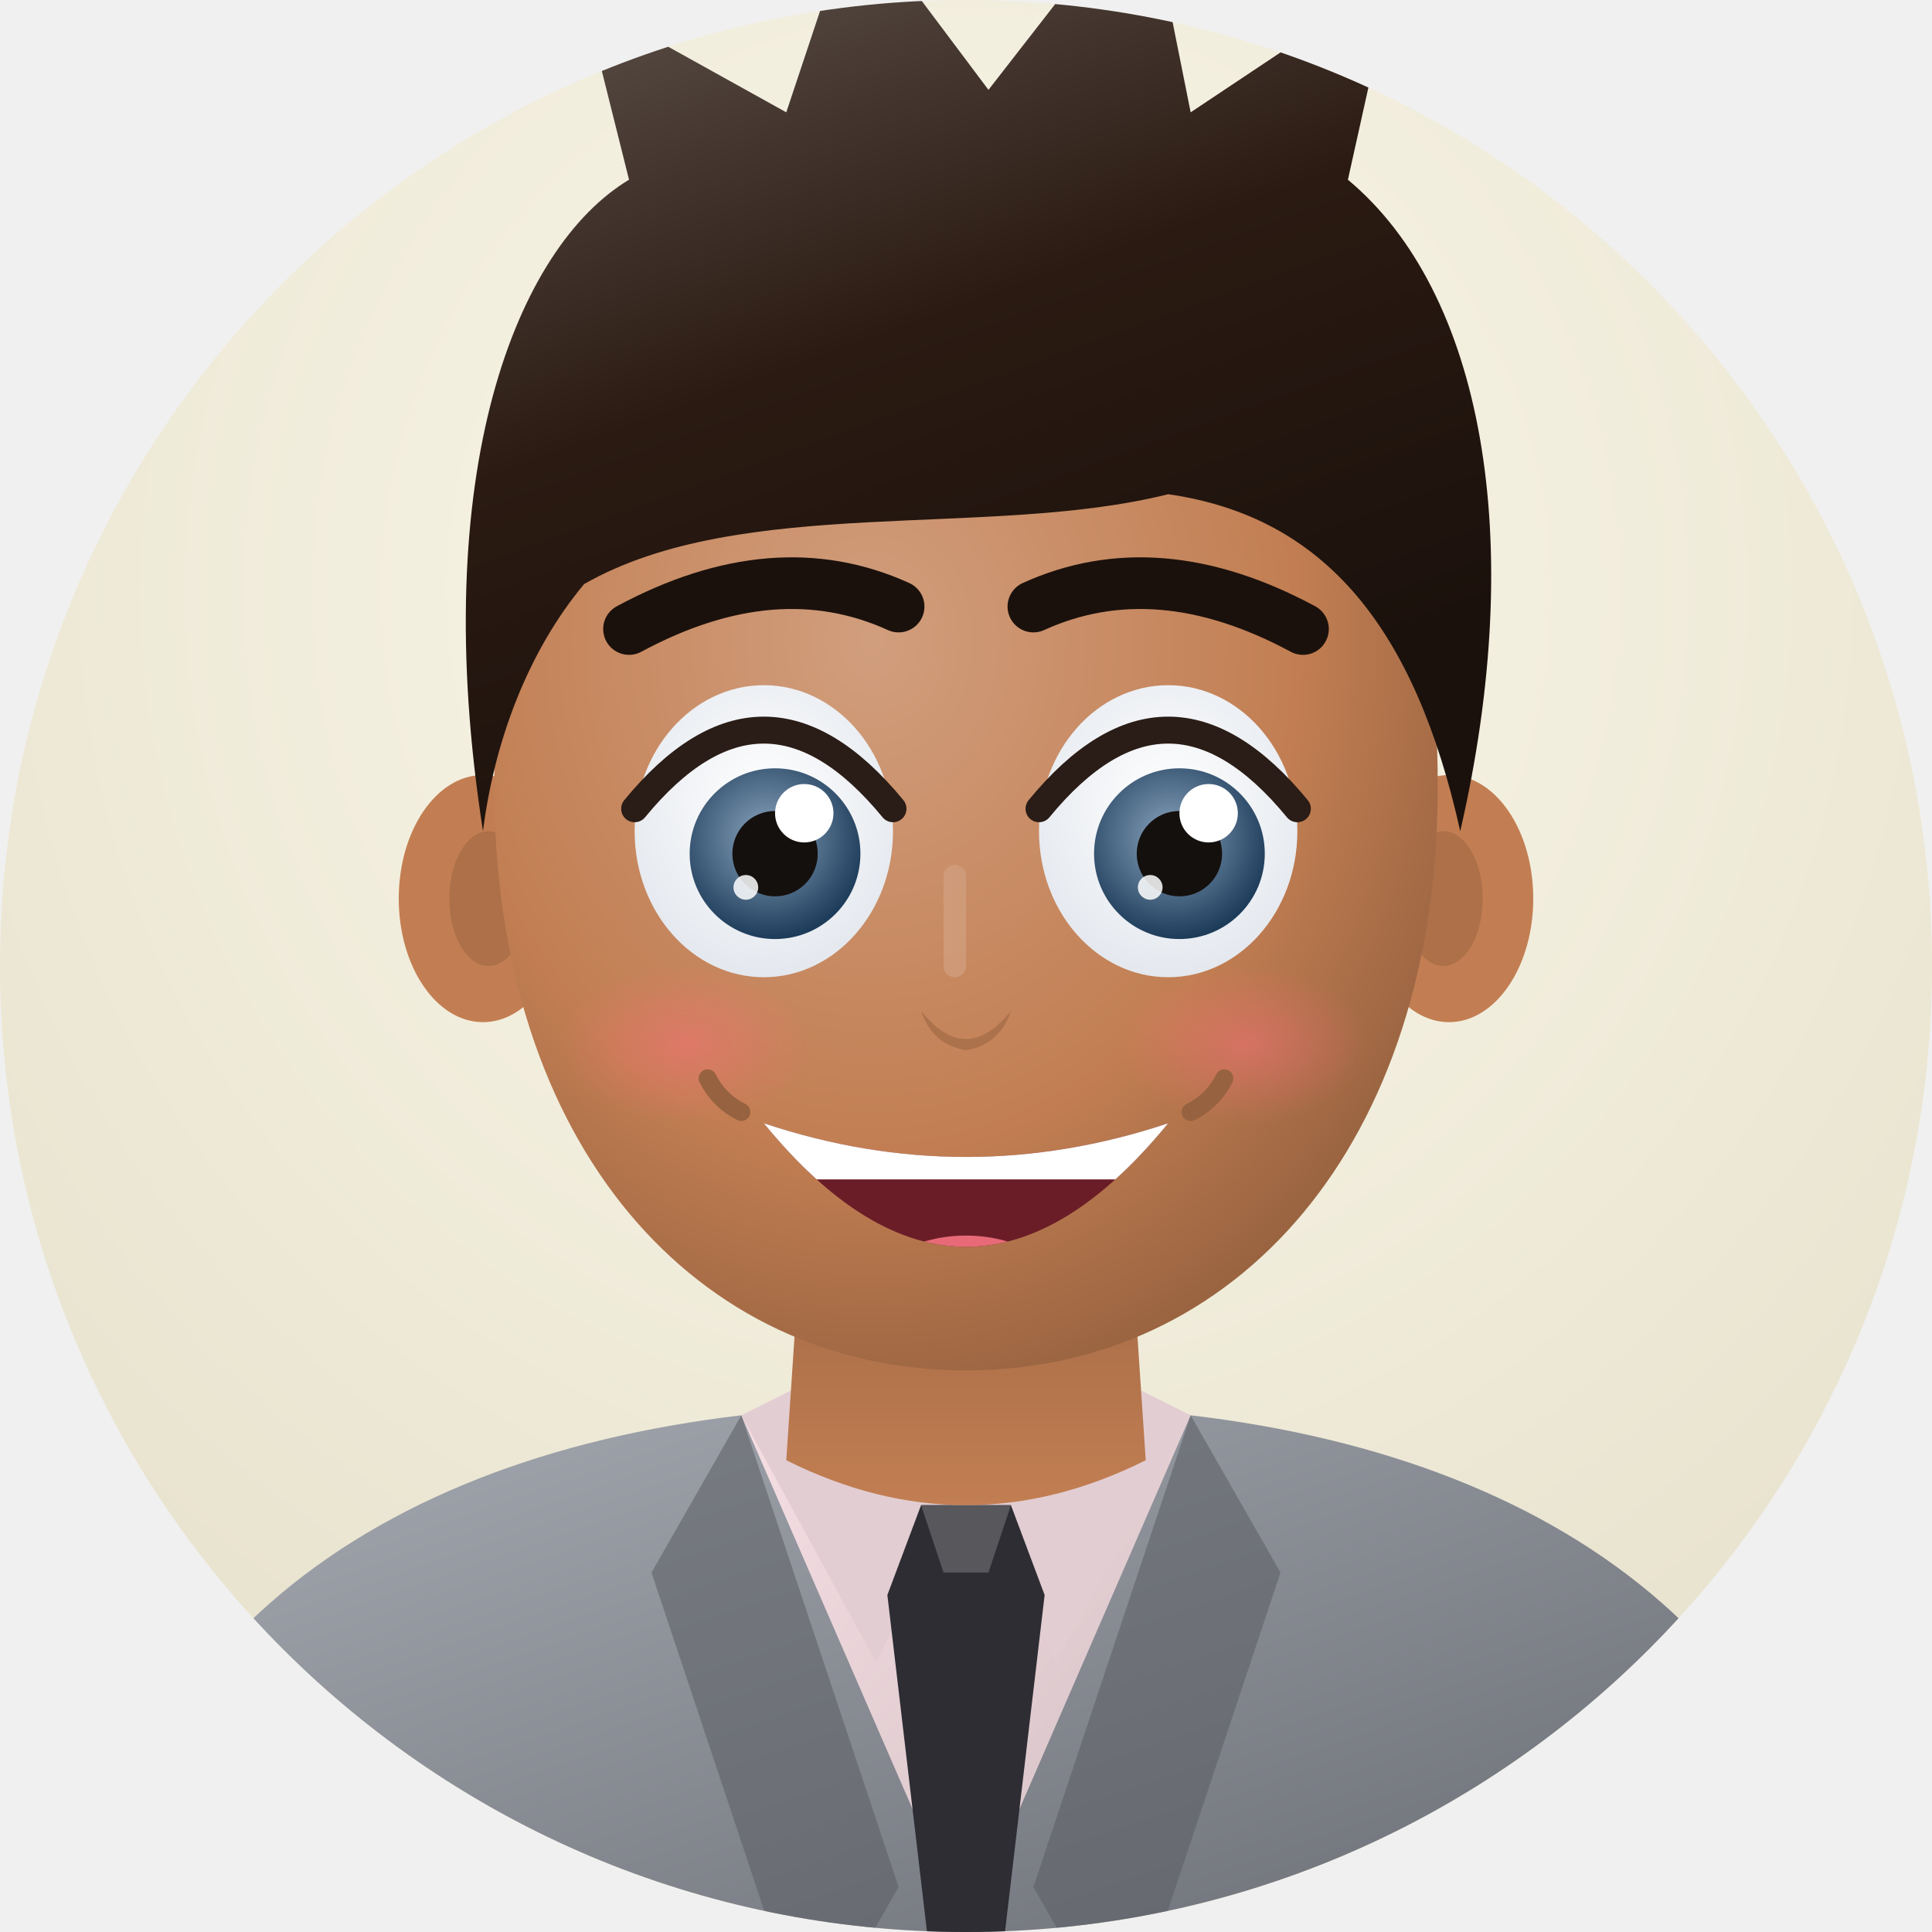
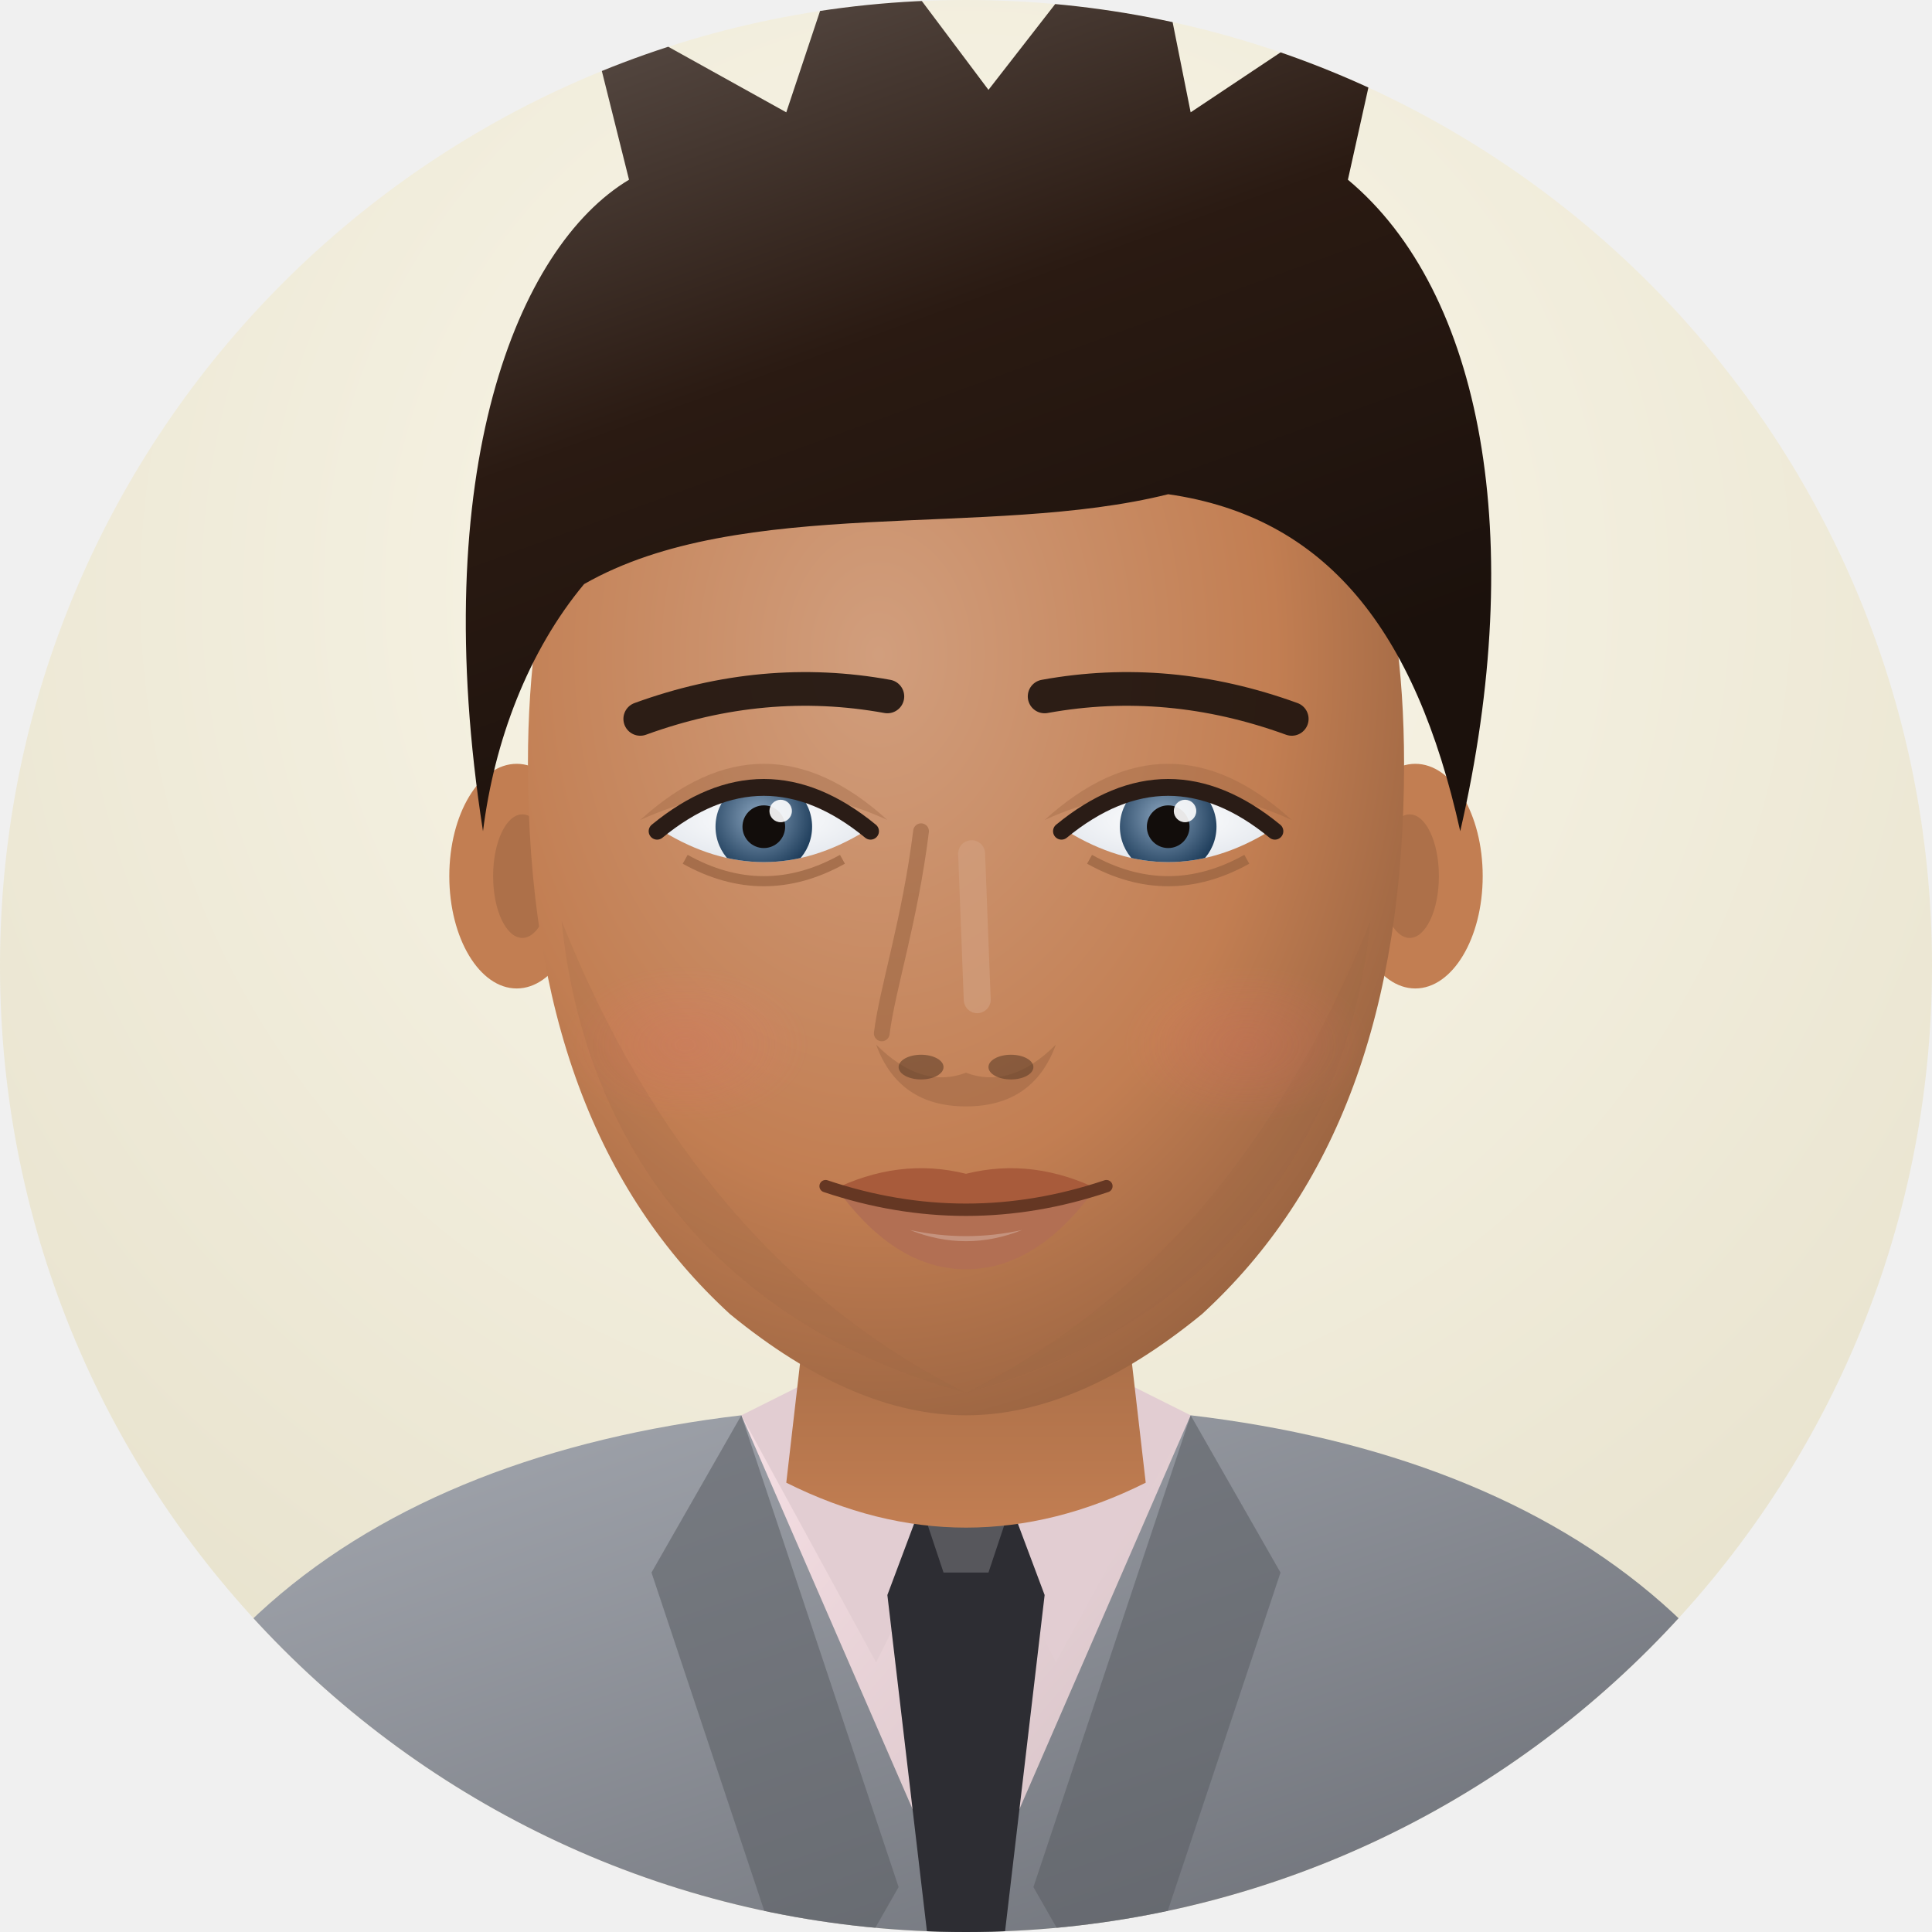
<svg xmlns="http://www.w3.org/2000/svg" viewBox="14 18 172 172" width="200" height="200">
  <defs>
    <radialGradient id="a29bg" cx="50%" cy="35%" r="75%">
      <stop offset="0" stop-color="#fbf8eb" />
      <stop offset="1" stop-color="#e3ddc6" />
    </radialGradient>
    <radialGradient id="a29skin" cx="40%" cy="35%" r="70%">
      <stop offset="0" stop-color="#d19e7d" />
      <stop offset=".65" stop-color="#c27e52" />
      <stop offset="1" stop-color="#976240" />
    </radialGradient>
    <linearGradient id="a29neck" x1="0" y1="0" x2="0" y2="1">
      <stop offset="0" stop-color="#976240" />
      <stop offset="1" stop-color="#c27e52" />
    </linearGradient>
    <linearGradient id="a29hair" x1="0" y1="0" x2=".4" y2="1">
      <stop offset="0" stop-color="#6a5f59" />
      <stop offset=".55" stop-color="#2a1a12" />
      <stop offset="1" stop-color="#1b110c" />
    </linearGradient>
    <linearGradient id="a29jacket" x1="0" y1="0" x2="1" y2="1">
      <stop offset="0" stop-color="#a7abb3" />
      <stop offset="1" stop-color="#61646b" />
    </linearGradient>
    <linearGradient id="a29shirt" x1="0" y1="0" x2="1" y2="1">
      <stop offset="0" stop-color="#f6dfe4" />
      <stop offset="1" stop-color="#d1bec2" />
    </linearGradient>
    <radialGradient id="a29iris" cx="45%" cy="40%" r="60%">
      <stop offset="0" stop-color="#8ba5bf" />
      <stop offset="1" stop-color="#1d3c5a" />
    </radialGradient>
    <radialGradient id="a29blush" cx="50%" cy="50%" r="50%">
-       <stop offset="0" stop-color="#ff6f7d" stop-opacity=".45" />
+       <stop offset="0" stop-color="#e86a6a" stop-opacity=".18" />
      <stop offset="1" stop-color="#ff6f7d" stop-opacity="0" />
    </radialGradient>
    <radialGradient id="a29eyew" cx="50%" cy="40%" r="60%">
      <stop offset="0" stop-color="#ffffff" />
      <stop offset="1" stop-color="#e4e8ee" />
    </radialGradient>
    <clipPath id="a29c">
      <circle cx="100" cy="104" r="86" />
    </clipPath>
    <clipPath id="a29m">
      <path d="M82 118 Q100 140 118 118 Q100 124 82 118Z" />
    </clipPath>
  </defs>
  <g clip-path="url(#a29c)">
    <rect width="200" height="200" fill="url(#a29bg)" />
    <path fill="url(#a29jacket)" d="M20 200 C22 166 46 148 80 144 L120 144 C154 148 178 166 180 200Z" />
    <path fill="url(#a29shirt)" d="M80 144 L100 190 L120 144Z" />
    <path fill="#e2cdd2" d="M80 144 L92 166 L100 150 L108 166 L120 144 L112 140 L100 152 L88 140Z" />
    <path fill="#2d2d33" d="M96 152 L104 152 L107 160 L103 194 L97 194 L93 160Z" />
    <path fill="#57575c" d="M96 152 L104 152 L102 158 L98 158Z" />
    <path fill="#5a5d63" d="M80 144 L94 186 L86 200 L72 158Z" opacity=".55" />
    <path fill="#5a5d63" d="M120 144 L106 186 L114 200 L128 158Z" opacity=".55" />
-     <path fill="url(#a29neck)" d="M86 118 L114 118 L116 148 Q100 156 84 148Z" />
-     <ellipse cx="57" cy="98" rx="7.5" ry="11" fill="#c27e52" />
-     <ellipse cx="143" cy="98" rx="7.5" ry="11" fill="#c27e52" />
-     <ellipse cx="57.5" cy="98" rx="3.5" ry="6" fill="#976240" opacity=".5" />
-     <ellipse cx="142.5" cy="98" rx="3.5" ry="6" fill="#976240" opacity=".5" />
-     <path fill="url(#a29skin)" d="M58 88 C58 52 76 40 100 40 C124 40 142 52 142 88 C142 120 124 140 100 140 C76 140 58 120 58 88Z" />
+     <path fill="url(#a29neck)" d="M87 124 L113 124 L116 150 Q100 158 84 150Z" />
+     <ellipse cx="60" cy="96" rx="6" ry="10" fill="#c27e52" />
+     <ellipse cx="140" cy="96" rx="6" ry="10" fill="#c27e52" />
+     <ellipse cx="60.5" cy="96" rx="2.6" ry="5.5" fill="#976240" opacity=".5" />
+     <ellipse cx="139.5" cy="96" rx="2.6" ry="5.5" fill="#976240" opacity=".5" />
+     <path fill="url(#a29skin)" d="M61 86 C61 52 78 40 100 40 C122 40 139 52 139 86 C139 108 133 124 121 135 Q110 144 100 144 Q90 144 79 135 C67 124 61 108 61 86Z" />
+     <path fill="#976240" opacity=".18" d="M64 100 C66 120 78 136 100 142 C84 134 72 120 64 100Z M136 100 C134 120 122 136 100 142 C116 134 128 120 136 100Z" />
    <ellipse cx="75" cy="111" rx="11" ry="7" fill="url(#a29blush)" />
    <ellipse cx="125" cy="111" rx="11" ry="7" fill="url(#a29blush)" />
-     <ellipse cx="82" cy="92" rx="11.5" ry="13" fill="url(#a29eyew)" />
-     <circle cx="83" cy="94" r="7.6" fill="url(#a29iris)" />
-     <circle cx="83" cy="94" r="3.8" fill="#14100e" />
-     <circle cx="85.6" cy="90.4" r="2.6" fill="#ffffff" />
-     <circle cx="80.4" cy="97" r="1.1" fill="#ffffff" opacity=".85" />
-     <path fill="none" stroke="#2a1c16" stroke-width="2.4" stroke-linecap="round" d="M70.5 90 Q82 76 93.5 90" />
-     <ellipse cx="118" cy="92" rx="11.5" ry="13" fill="url(#a29eyew)" />
-     <circle cx="119" cy="94" r="7.6" fill="url(#a29iris)" />
-     <circle cx="119" cy="94" r="3.8" fill="#14100e" />
-     <circle cx="121.6" cy="90.4" r="2.6" fill="#ffffff" />
-     <circle cx="116.4" cy="97" r="1.1" fill="#ffffff" opacity=".85" />
-     <path fill="none" stroke="#2a1c16" stroke-width="2.4" stroke-linecap="round" d="M106.5 90 Q118 76 129.5 90" />
-     <path fill="none" stroke="#1b110c" stroke-width="4.6" stroke-linecap="round" d="M70 74 Q83 67 94 72" />
-     <path fill="none" stroke="#1b110c" stroke-width="4.6" stroke-linecap="round" d="M106 72 Q117 67 130 74" />
-     <path fill="#976240" opacity=".55" d="M96 108 Q100 113 104 108 Q103 111 100 111.5 Q97 111 96 108Z" />
-     <path fill="none" stroke="#d19e7d" stroke-width="2" stroke-linecap="round" opacity=".8" d="M99 96 L99 104" />
-     <path fill="#6b1d27" d="M82 118 Q100 140 118 118 Q100 124 82 118Z" />
-     <g clip-path="url(#a29m)">
-       <rect x="80" y="116" width="40" height="7" fill="#ffffff" />
-       <ellipse cx="100" cy="134" rx="9" ry="6" fill="#e86a78" />
+     <path fill="#976240" opacity=".35" d="M71 91 Q82 81 93 91 Q82 86 71 91Z" />
+     <path fill="url(#a29eyew)" d="M73 92 Q82 85 91 92 Q82 97.5 73 92Z" />
+     <clipPath id="a29e82">
+       <path d="M73 92 Q82 85 91 92 Q82 97.5 73 92Z" />
+     </clipPath>
+     <g clip-path="url(#a29e82)">
+       <circle cx="82" cy="91.6" r="4.3" fill="url(#a29iris)" />
+       <circle cx="82" cy="91.6" r="1.9" fill="#120d0b" />
+       <circle cx="83.5" cy="90.2" r="1" fill="#ffffff" opacity=".9" />
    </g>
-     <path fill="none" stroke="#976240" stroke-width="1.6" stroke-linecap="round" d="M80 117 Q78 116 77 114 M120 117 Q122 116 123 114" />
+     <path fill="none" stroke="#2a1c16" stroke-width="1.5" stroke-linecap="round" d="M72.5 92 Q82 84.2 91.5 92" />
+     <path fill="none" stroke="#976240" stroke-width=".9" opacity=".7" d="M75 94.5 Q82 98.4 89 94.5" />
+     <path fill="#976240" opacity=".35" d="M107 91 Q118 81 129 91 Q118 86 107 91Z" />
+     <path fill="url(#a29eyew)" d="M109 92 Q118 85 127 92 Q118 97.5 109 92Z" />
+     <clipPath id="a29e118">
+       <path d="M109 92 Q118 85 127 92 Q118 97.5 109 92Z" />
+     </clipPath>
+     <g clip-path="url(#a29e118)">
+       <circle cx="118" cy="91.6" r="4.3" fill="url(#a29iris)" />
+       <circle cx="118" cy="91.6" r="1.9" fill="#120d0b" />
+       <circle cx="119.5" cy="90.2" r="1" fill="#ffffff" opacity=".9" />
+     </g>
+     <path fill="none" stroke="#2a1c16" stroke-width="1.5" stroke-linecap="round" d="M108.5 92 Q118 84.2 127.5 92" />
+     <path fill="none" stroke="#976240" stroke-width=".9" opacity=".7" d="M111 94.5 Q118 98.4 125 94.5" />
+     <path fill="none" stroke="#1b110c" stroke-width="3" stroke-linecap="round" opacity=".9" d="M71 82 Q82 78 93 80" />
+     <path fill="none" stroke="#1b110c" stroke-width="3" stroke-linecap="round" opacity=".9" d="M107 80 Q118 78 129 82" />
+     <path fill="none" stroke="#976240" stroke-width="1.4" stroke-linecap="round" opacity=".55" d="M96 92 C95 100 93 106 92.5 110" />
+     <path fill="none" stroke="#d19e7d" stroke-width="2.4" stroke-linecap="round" opacity=".7" d="M100.5 94 L101 107" />
+     <path fill="#976240" opacity=".45" d="M92 111 Q96 115 100 113.5 Q104 115 108 111 Q106 116.5 100 116.5 Q94 116.5 92 111Z" />
+     <ellipse cx="96" cy="113" rx="2" ry="1.1" fill="#613f29" opacity=".6" />
+     <ellipse cx="104" cy="113" rx="2" ry="1.1" fill="#613f29" opacity=".6" />
+     <path fill="#a85b3b" d="M88 124 Q94 121 100 122.5 Q106 121 112 124 Q106 125.5 100 125.5 Q94 125.5 88 124Z" />
+     <path fill="#b26f53" d="M89 124.5 Q100 126.5 111 124.5 Q106 131 100 131 Q94 131 89 124.5Z" />
+     <path fill="#ffffff" opacity=".25" d="M95 127.5 Q100 129.5 105 127.5 Q100 128.6 95 127.5Z" />
+     <path fill="none" stroke="#653723" stroke-width="1.1" stroke-linecap="round" d="M87.5 123.6 Q100 127.8 112.5 123.6" />
    <path fill="url(#a29hair)" d="M57 92 C52 60 60 40 70 34 L66 18 L84 28 L90 10 L102 26 L116 8 L120 28 L138 16 L134 34 C146 44 150 66 144 92 C140 74 132 64 118 62 C102 66 80 62 66 70 C61 76 58 84 57 92Z" />
  </g>
</svg>
